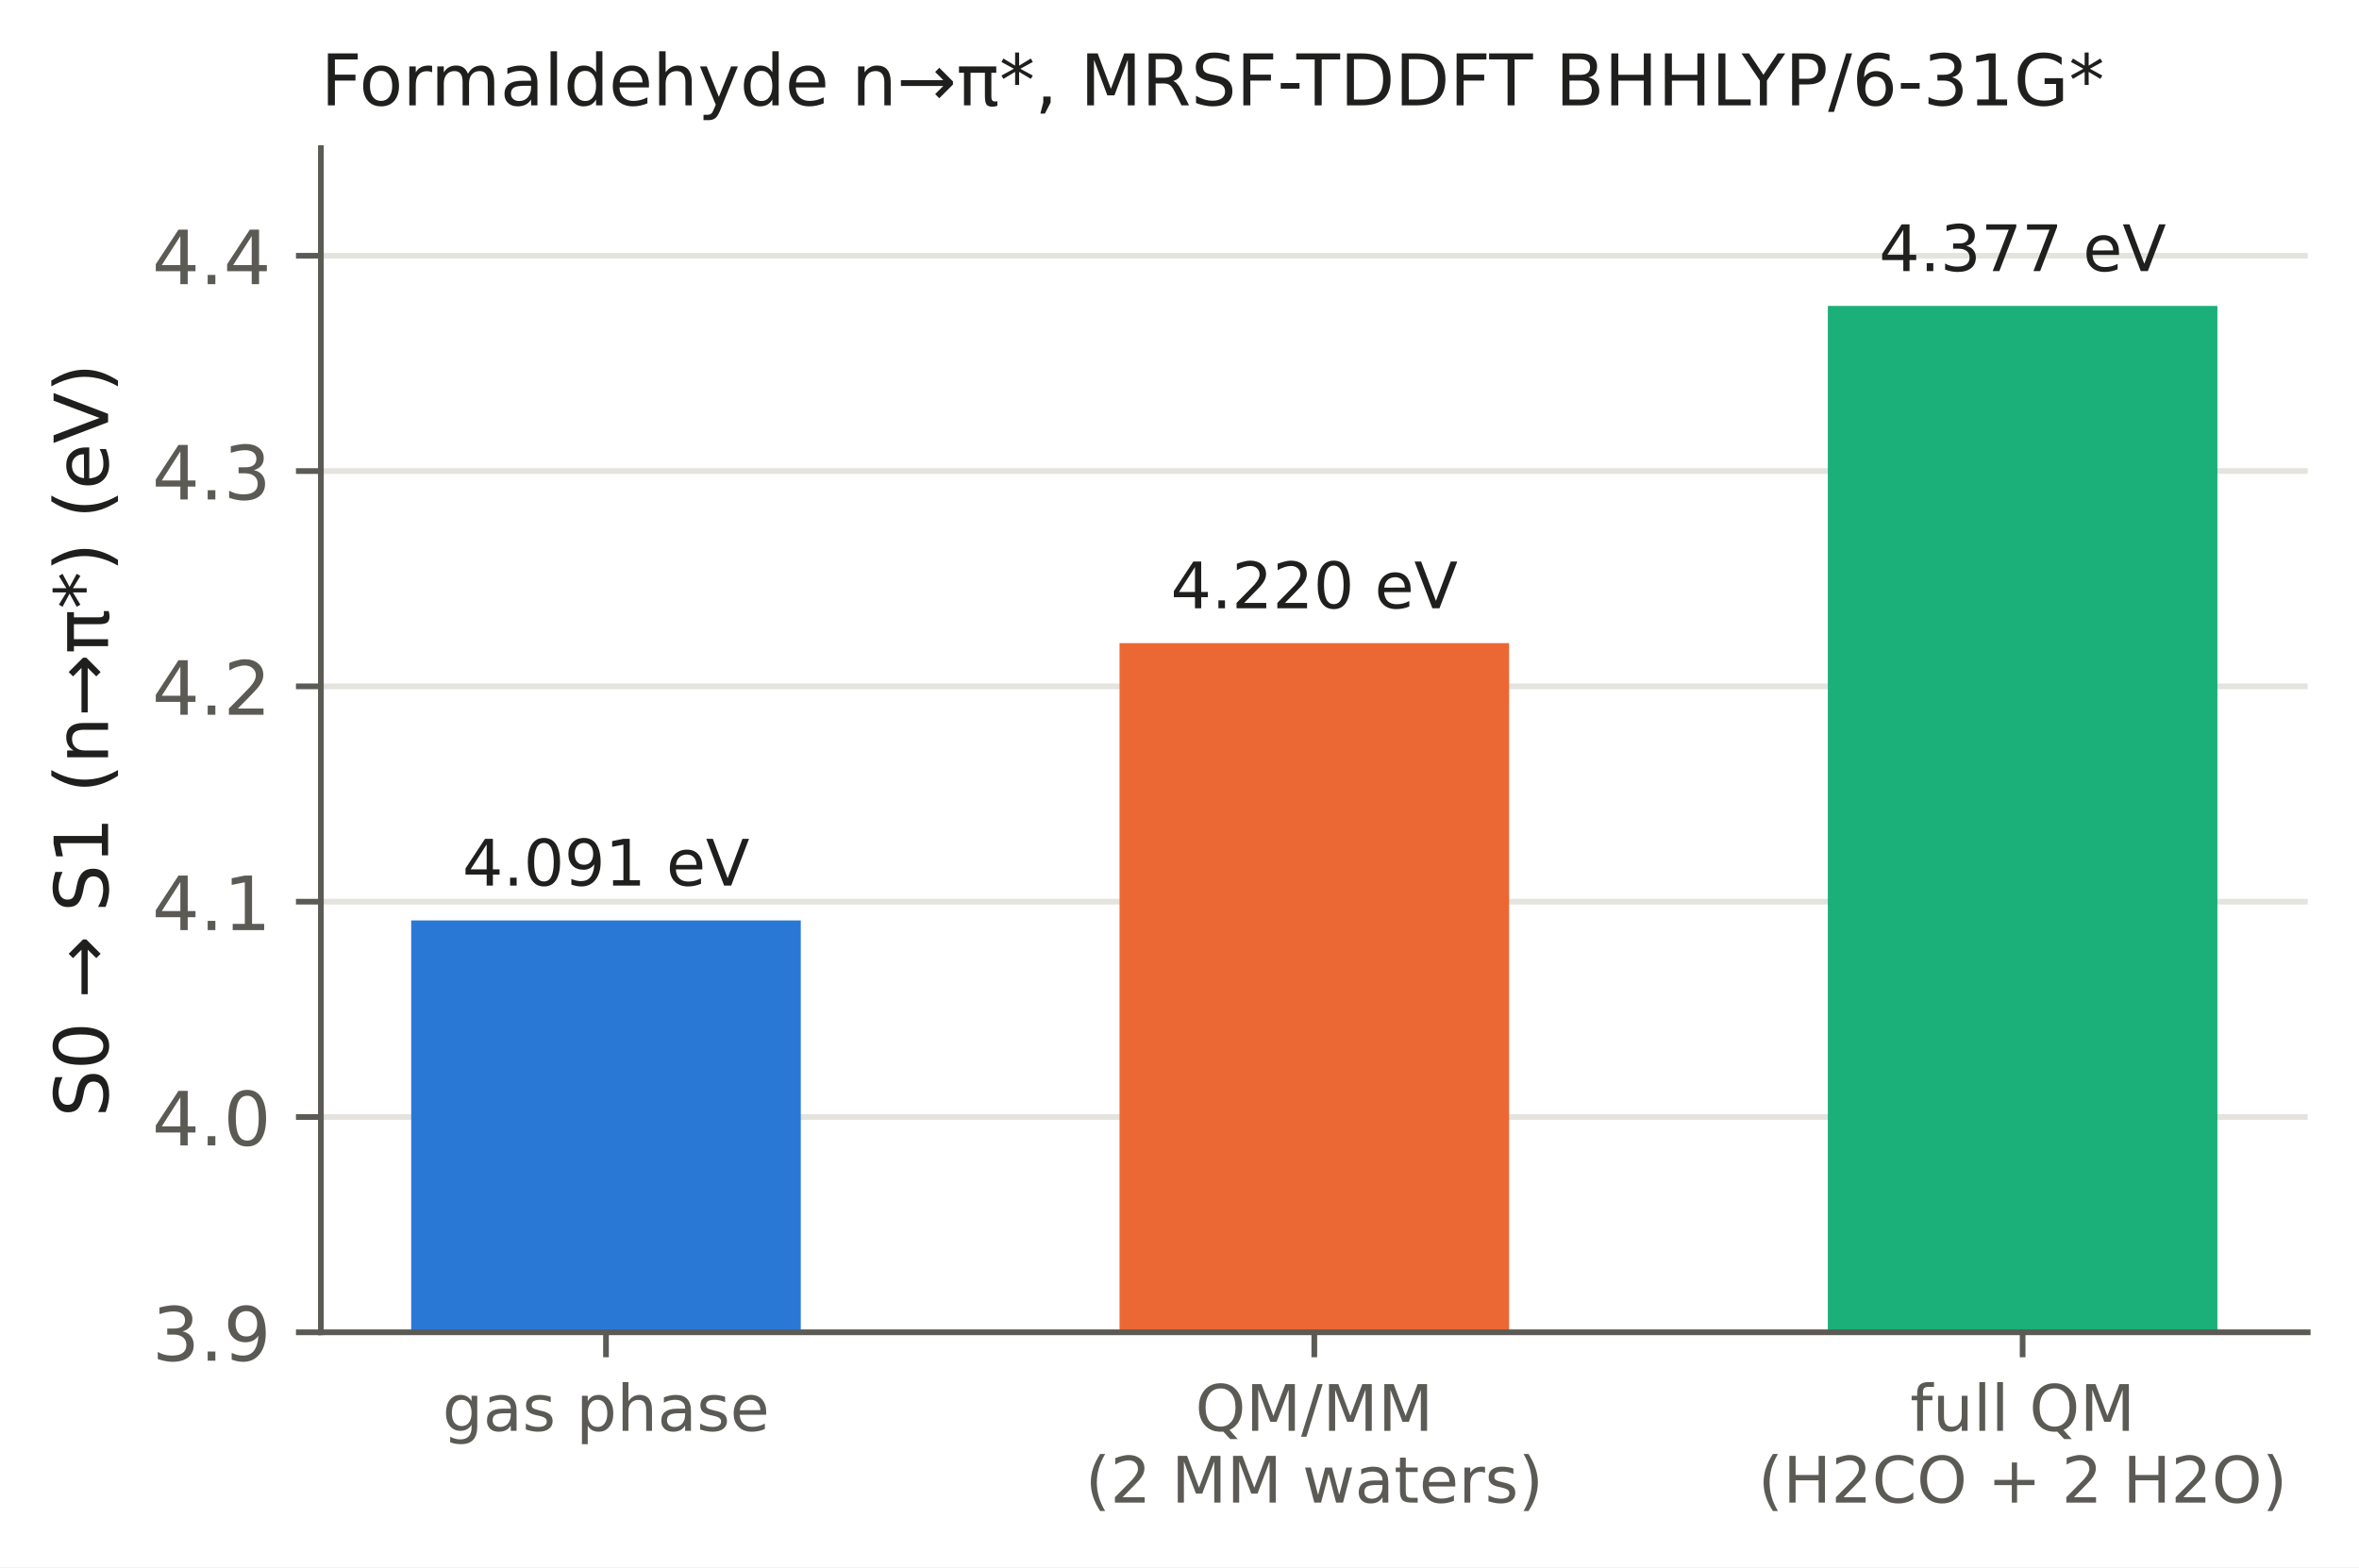
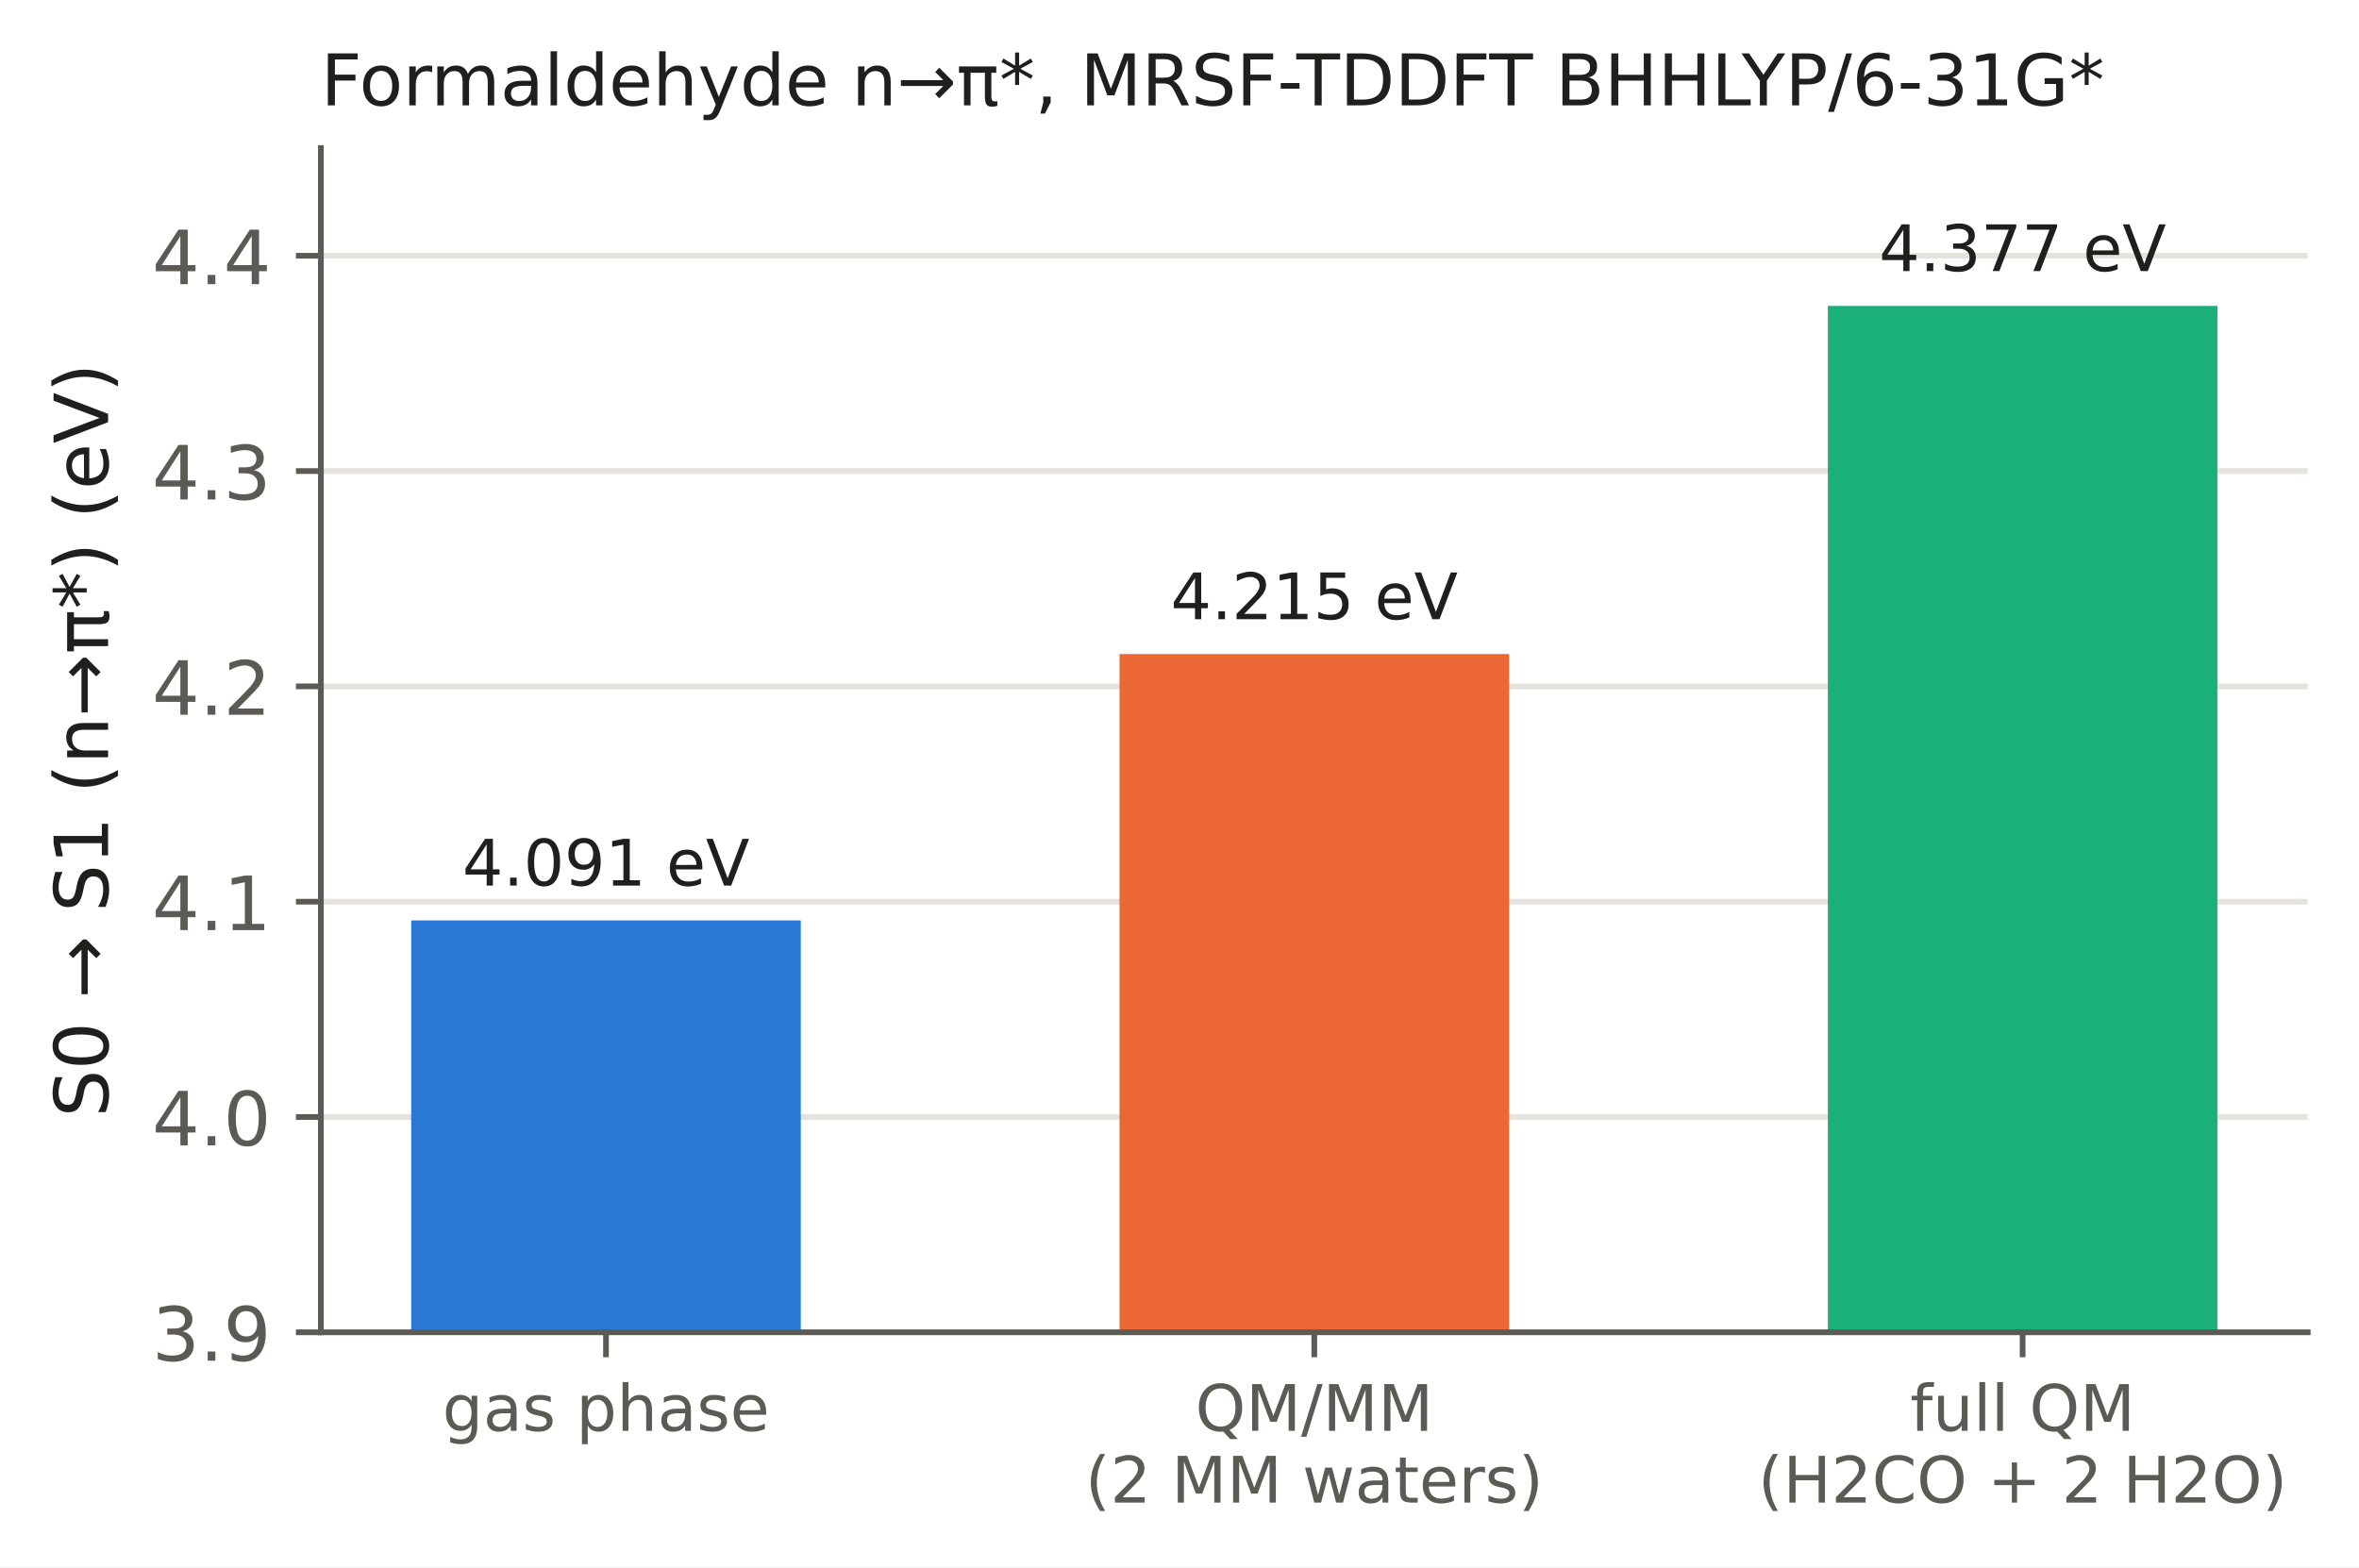
<svg xmlns="http://www.w3.org/2000/svg" xmlns:xlink="http://www.w3.org/1999/xlink" width="331.26pt" height="220.107pt" viewBox="0 0 331.26 220.107" version="1.1">
  <defs>
    <style type="text/css">*{stroke-linejoin: round; stroke-linecap: butt}</style>
  </defs>
  <g id="figure_1">
    <g id="patch_1">
      <path d="M 0 220.107  L 331.26 220.107  L 331.26 0  L 0 0  z " style="fill: #ffffff" />
    </g>
    <g id="axes_1">
      <g id="patch_2">
        <path d="M 45.06 187.118  L 324.06 187.118  L 324.06 20.798  L 45.06 20.798  z " style="fill: #ffffff" />
      </g>
      <g id="matplotlib.axis_1">
        <g id="xtick_1">
          <g id="line2d_1">
            <defs>
-               <path id="m5d5ce9ed0b" d="M 0 0  L 0 3.5  " style="stroke: #5b5a55; stroke-width: 0.8" />
+               <path id="m1a383a4770" d="M 0 0  L 0 3.5  " style="stroke: #5b5a55; stroke-width: 0.8" />
            </defs>
            <g>
-               <use xlink:href="#m5d5ce9ed0b" x="85.095" y="187.118" style="fill: #5b5a55; stroke: #5b5a55; stroke-width: 0.8" />
+               <use xlink:href="#m1a383a4770" x="85.095" y="187.118" style="fill: #5b5a55; stroke: #5b5a55; stroke-width: 0.8" />
            </g>
          </g>
          <g id="text_1">
            <text style="font-size: 9px; font-family: 'DejaVu Sans', 'Bitstream Vera Sans', 'Computer Modern Sans Serif', 'Lucida Grande', 'Verdana', 'Geneva', 'Lucid', 'Arial', 'Helvetica', 'Avant Garde', sans-serif; text-anchor: middle; fill: #5b5a55" x="85.095" y="200.957" transform="rotate(-0 85.09507 200.957)">gas phase</text>
          </g>
        </g>
        <g id="xtick_2">
          <g id="line2d_2">
            <g>
-               <use xlink:href="#m5d5ce9ed0b" x="184.56" y="187.118" style="fill: #5b5a55; stroke: #5b5a55; stroke-width: 0.8" />
+               <use xlink:href="#m1a383a4770" x="184.56" y="187.118" style="fill: #5b5a55; stroke: #5b5a55; stroke-width: 0.8" />
            </g>
          </g>
          <g id="text_2">
            <text style="font-size: 9px; font-family: 'DejaVu Sans', 'Bitstream Vera Sans', 'Computer Modern Sans Serif', 'Lucida Grande', 'Verdana', 'Geneva', 'Lucid', 'Arial', 'Helvetica', 'Avant Garde', sans-serif; fill: #5b5a55" transform="translate(167.8541 200.957)">QM/MM</text>
            <text style="font-size: 9px; font-family: 'DejaVu Sans', 'Bitstream Vera Sans', 'Computer Modern Sans Serif', 'Lucida Grande', 'Verdana', 'Geneva', 'Lucid', 'Arial', 'Helvetica', 'Avant Garde', sans-serif; fill: #5b5a55" transform="translate(152.3952 211.0351)">(2 MM waters)</text>
          </g>
        </g>
        <g id="xtick_3">
          <g id="line2d_3">
            <g>
-               <use xlink:href="#m5d5ce9ed0b" x="284.026" y="187.118" style="fill: #5b5a55; stroke: #5b5a55; stroke-width: 0.8" />
+               <use xlink:href="#m1a383a4770" x="284.026" y="187.118" style="fill: #5b5a55; stroke: #5b5a55; stroke-width: 0.8" />
            </g>
          </g>
          <g id="text_3">
            <text style="font-size: 9px; font-family: 'DejaVu Sans', 'Bitstream Vera Sans', 'Computer Modern Sans Serif', 'Lucida Grande', 'Verdana', 'Geneva', 'Lucid', 'Arial', 'Helvetica', 'Avant Garde', sans-serif; fill: #5b5a55" transform="translate(268.2341 200.957)">full QM</text>
            <text style="font-size: 9px; font-family: 'DejaVu Sans', 'Bitstream Vera Sans', 'Computer Modern Sans Serif', 'Lucida Grande', 'Verdana', 'Geneva', 'Lucid', 'Arial', 'Helvetica', 'Avant Garde', sans-serif; fill: #5b5a55" transform="translate(246.8682 211.0351)">(H2CO + 2 H2O)</text>
          </g>
        </g>
      </g>
      <g id="matplotlib.axis_2">
        <g id="ytick_1">
          <g id="line2d_4">
-             <path d="M 45.06 187.118  L 324.06 187.118  " clip-path="url(#p69f388efe6)" style="fill: none; stroke: #e4e3de; stroke-width: 0.8; stroke-linecap: square" />
+             <path d="M 45.06 187.118  L 324.06 187.118  " clip-path="url(#p3307205d97)" style="fill: none; stroke: #e4e3de; stroke-width: 0.8; stroke-linecap: square" />
          </g>
          <g id="line2d_5">
            <defs>
-               <path id="m92bdcfd199" d="M 0 0  L -3.5 0  " style="stroke: #5b5a55; stroke-width: 0.8" />
+               <path id="mc38159cdda" d="M 0 0  L -3.5 0  " style="stroke: #5b5a55; stroke-width: 0.8" />
            </defs>
            <g>
-               <use xlink:href="#m92bdcfd199" x="45.06" y="187.118" style="fill: #5b5a55; stroke: #5b5a55; stroke-width: 0.8" />
+               <use xlink:href="#mc38159cdda" x="45.06" y="187.118" style="fill: #5b5a55; stroke: #5b5a55; stroke-width: 0.8" />
            </g>
          </g>
          <g id="text_4">
            <text style="font-size: 10.5px; font-family: 'DejaVu Sans', 'Bitstream Vera Sans', 'Computer Modern Sans Serif', 'Lucida Grande', 'Verdana', 'Geneva', 'Lucid', 'Arial', 'Helvetica', 'Avant Garde', sans-serif; text-anchor: end; fill: #5b5a55" x="38.06" y="191.108" transform="rotate(-0 38.06031 191.1076)">3.9</text>
          </g>
        </g>
        <g id="ytick_2">
          <g id="line2d_6">
-             <path d="M 45.06 156.878  L 324.06 156.878  " clip-path="url(#p69f388efe6)" style="fill: none; stroke: #e4e3de; stroke-width: 0.8; stroke-linecap: square" />
+             <path d="M 45.06 156.878  L 324.06 156.878  " clip-path="url(#p3307205d97)" style="fill: none; stroke: #e4e3de; stroke-width: 0.8; stroke-linecap: square" />
          </g>
          <g id="line2d_7">
            <g>
-               <use xlink:href="#m92bdcfd199" x="45.06" y="156.878" style="fill: #5b5a55; stroke: #5b5a55; stroke-width: 0.8" />
+               <use xlink:href="#mc38159cdda" x="45.06" y="156.878" style="fill: #5b5a55; stroke: #5b5a55; stroke-width: 0.8" />
            </g>
          </g>
          <g id="text_5">
            <text style="font-size: 10.5px; font-family: 'DejaVu Sans', 'Bitstream Vera Sans', 'Computer Modern Sans Serif', 'Lucida Grande', 'Verdana', 'Geneva', 'Lucid', 'Arial', 'Helvetica', 'Avant Garde', sans-serif; text-anchor: end; fill: #5b5a55" x="38.06" y="160.868" transform="rotate(-0 38.06031 160.8676)">4.0</text>
          </g>
        </g>
        <g id="ytick_3">
          <g id="line2d_8">
-             <path d="M 45.06 126.638  L 324.06 126.638  " clip-path="url(#p69f388efe6)" style="fill: none; stroke: #e4e3de; stroke-width: 0.8; stroke-linecap: square" />
+             <path d="M 45.06 126.638  L 324.06 126.638  " clip-path="url(#p3307205d97)" style="fill: none; stroke: #e4e3de; stroke-width: 0.8; stroke-linecap: square" />
          </g>
          <g id="line2d_9">
            <g>
-               <use xlink:href="#m92bdcfd199" x="45.06" y="126.638" style="fill: #5b5a55; stroke: #5b5a55; stroke-width: 0.8" />
+               <use xlink:href="#mc38159cdda" x="45.06" y="126.638" style="fill: #5b5a55; stroke: #5b5a55; stroke-width: 0.8" />
            </g>
          </g>
          <g id="text_6">
            <text style="font-size: 10.5px; font-family: 'DejaVu Sans', 'Bitstream Vera Sans', 'Computer Modern Sans Serif', 'Lucida Grande', 'Verdana', 'Geneva', 'Lucid', 'Arial', 'Helvetica', 'Avant Garde', sans-serif; text-anchor: end; fill: #5b5a55" x="38.06" y="130.628" transform="rotate(-0 38.06031 130.6276)">4.1</text>
          </g>
        </g>
        <g id="ytick_4">
          <g id="line2d_10">
-             <path d="M 45.06 96.398  L 324.06 96.398  " clip-path="url(#p69f388efe6)" style="fill: none; stroke: #e4e3de; stroke-width: 0.8; stroke-linecap: square" />
+             <path d="M 45.06 96.398  L 324.06 96.398  " clip-path="url(#p3307205d97)" style="fill: none; stroke: #e4e3de; stroke-width: 0.8; stroke-linecap: square" />
          </g>
          <g id="line2d_11">
            <g>
-               <use xlink:href="#m92bdcfd199" x="45.06" y="96.398" style="fill: #5b5a55; stroke: #5b5a55; stroke-width: 0.8" />
+               <use xlink:href="#mc38159cdda" x="45.06" y="96.398" style="fill: #5b5a55; stroke: #5b5a55; stroke-width: 0.8" />
            </g>
          </g>
          <g id="text_7">
            <text style="font-size: 10.5px; font-family: 'DejaVu Sans', 'Bitstream Vera Sans', 'Computer Modern Sans Serif', 'Lucida Grande', 'Verdana', 'Geneva', 'Lucid', 'Arial', 'Helvetica', 'Avant Garde', sans-serif; text-anchor: end; fill: #5b5a55" x="38.06" y="100.388" transform="rotate(-0 38.06031 100.3876)">4.2</text>
          </g>
        </g>
        <g id="ytick_5">
          <g id="line2d_12">
-             <path d="M 45.06 66.158  L 324.06 66.158  " clip-path="url(#p69f388efe6)" style="fill: none; stroke: #e4e3de; stroke-width: 0.8; stroke-linecap: square" />
+             <path d="M 45.06 66.158  L 324.06 66.158  " clip-path="url(#p3307205d97)" style="fill: none; stroke: #e4e3de; stroke-width: 0.8; stroke-linecap: square" />
          </g>
          <g id="line2d_13">
            <g>
-               <use xlink:href="#m92bdcfd199" x="45.06" y="66.158" style="fill: #5b5a55; stroke: #5b5a55; stroke-width: 0.8" />
+               <use xlink:href="#mc38159cdda" x="45.06" y="66.158" style="fill: #5b5a55; stroke: #5b5a55; stroke-width: 0.8" />
            </g>
          </g>
          <g id="text_8">
            <text style="font-size: 10.5px; font-family: 'DejaVu Sans', 'Bitstream Vera Sans', 'Computer Modern Sans Serif', 'Lucida Grande', 'Verdana', 'Geneva', 'Lucid', 'Arial', 'Helvetica', 'Avant Garde', sans-serif; text-anchor: end; fill: #5b5a55" x="38.06" y="70.148" transform="rotate(-0 38.06031 70.14762)">4.3</text>
          </g>
        </g>
        <g id="ytick_6">
          <g id="line2d_14">
-             <path d="M 45.06 35.918  L 324.06 35.918  " clip-path="url(#p69f388efe6)" style="fill: none; stroke: #e4e3de; stroke-width: 0.8; stroke-linecap: square" />
+             <path d="M 45.06 35.918  L 324.06 35.918  " clip-path="url(#p3307205d97)" style="fill: none; stroke: #e4e3de; stroke-width: 0.8; stroke-linecap: square" />
          </g>
          <g id="line2d_15">
            <g>
-               <use xlink:href="#m92bdcfd199" x="45.06" y="35.918" style="fill: #5b5a55; stroke: #5b5a55; stroke-width: 0.8" />
+               <use xlink:href="#mc38159cdda" x="45.06" y="35.918" style="fill: #5b5a55; stroke: #5b5a55; stroke-width: 0.8" />
            </g>
          </g>
          <g id="text_9">
            <text style="font-size: 10.5px; font-family: 'DejaVu Sans', 'Bitstream Vera Sans', 'Computer Modern Sans Serif', 'Lucida Grande', 'Verdana', 'Geneva', 'Lucid', 'Arial', 'Helvetica', 'Avant Garde', sans-serif; text-anchor: end; fill: #5b5a55" x="38.06" y="39.908" transform="rotate(-0 38.06031 39.90762)">4.4</text>
          </g>
        </g>
        <g id="text_10">
          <text style="font-size: 10.5px; font-family: 'DejaVu Sans', 'Bitstream Vera Sans', 'Computer Modern Sans Serif', 'Lucida Grande', 'Verdana', 'Geneva', 'Lucid', 'Arial', 'Helvetica', 'Avant Garde', sans-serif; text-anchor: middle; fill: #1f1f1e" x="15.178" y="103.958" transform="rotate(-90 15.17836 103.9584)">S0 → S1 (n→π*) (eV)</text>
        </g>
      </g>
      <g id="patch_3">
-         <path d="M 57.742 1366.478  L 112.448 1366.478  L 112.448 129.269  L 57.742 129.269  z " clip-path="url(#p69f388efe6)" style="fill: #2a78d6" />
+         <path d="M 57.742 1366.478  L 112.448 1366.478  L 112.448 129.269  L 57.742 129.269  z " clip-path="url(#p3307205d97)" style="fill: #2a78d6" />
      </g>
      <g id="patch_4">
-         <path d="M 157.207 1366.478  L 211.913 1366.478  L 211.913 90.32  L 157.207 90.32  z " clip-path="url(#p69f388efe6)" style="fill: #eb6834" />
+         <path d="M 157.207 1366.478  L 211.913 1366.478  L 211.913 91.862  L 157.207 91.862  z " clip-path="url(#p3307205d97)" style="fill: #eb6834" />
      </g>
      <g id="patch_5">
-         <path d="M 256.673 1366.478  L 311.378 1366.478  L 311.378 42.964  L 256.673 42.964  z " clip-path="url(#p69f388efe6)" style="fill: #1baf7a" />
+         <path d="M 256.673 1366.478  L 311.378 1366.478  L 311.378 42.964  L 256.673 42.964  z " clip-path="url(#p3307205d97)" style="fill: #1baf7a" />
      </g>
      <g id="patch_6">
        <path d="M 45.06 187.118  L 45.06 20.798  " style="fill: none; stroke: #5b5a55; stroke-width: 0.8; stroke-linejoin: miter; stroke-linecap: square" />
      </g>
      <g id="patch_7">
        <path d="M 45.06 187.118  L 324.06 187.118  " style="fill: none; stroke: #5b5a55; stroke-width: 0.8; stroke-linejoin: miter; stroke-linecap: square" />
      </g>
      <g id="text_11">
        <text style="font-size: 9px; font-family: 'DejaVu Sans', 'Bitstream Vera Sans', 'Computer Modern Sans Serif', 'Lucida Grande', 'Verdana', 'Geneva', 'Lucid', 'Arial', 'Helvetica', 'Avant Garde', sans-serif; text-anchor: middle; fill: #1f1f1e" x="85.095" y="124.374" transform="rotate(-0 85.09507 124.3736)">4.091 eV</text>
      </g>
      <g id="text_12">
-         <text style="font-size: 9px; font-family: 'DejaVu Sans', 'Bitstream Vera Sans', 'Computer Modern Sans Serif', 'Lucida Grande', 'Verdana', 'Geneva', 'Lucid', 'Arial', 'Helvetica', 'Avant Garde', sans-serif; text-anchor: middle; fill: #1f1f1e" x="184.56" y="85.424" transform="rotate(-0 184.5603 85.42448)">4.220 eV</text>
+         <text style="font-size: 9px; font-family: 'DejaVu Sans', 'Bitstream Vera Sans', 'Computer Modern Sans Serif', 'Lucida Grande', 'Verdana', 'Geneva', 'Lucid', 'Arial', 'Helvetica', 'Avant Garde', sans-serif; text-anchor: middle; fill: #1f1f1e" x="184.56" y="86.967" transform="rotate(-0 184.5603 86.96672)">4.215 eV</text>
      </g>
      <g id="text_13">
        <text style="font-size: 9px; font-family: 'DejaVu Sans', 'Bitstream Vera Sans', 'Computer Modern Sans Serif', 'Lucida Grande', 'Verdana', 'Geneva', 'Lucid', 'Arial', 'Helvetica', 'Avant Garde', sans-serif; text-anchor: middle; fill: #1f1f1e" x="284.026" y="38.069" transform="rotate(-0 284.0256 38.06864)">4.377 eV</text>
      </g>
      <g id="text_14">
        <text style="font-size: 10px; font-family: 'DejaVu Sans', 'Bitstream Vera Sans', 'Computer Modern Sans Serif', 'Lucida Grande', 'Verdana', 'Geneva', 'Lucid', 'Arial', 'Helvetica', 'Avant Garde', sans-serif; text-anchor: start; fill: #1f1f1e" x="45.06" y="14.798" transform="rotate(-0 45.06031 14.79844)">Formaldehyde n→π*, MRSF-TDDFT BHHLYP/6-31G*</text>
      </g>
    </g>
  </g>
  <defs>
-     <clipPath id="p69f388efe6">
+     <clipPath id="p3307205d97">
      <rect x="45.06" y="20.798" width="279" height="166.32" />
    </clipPath>
  </defs>
</svg>
